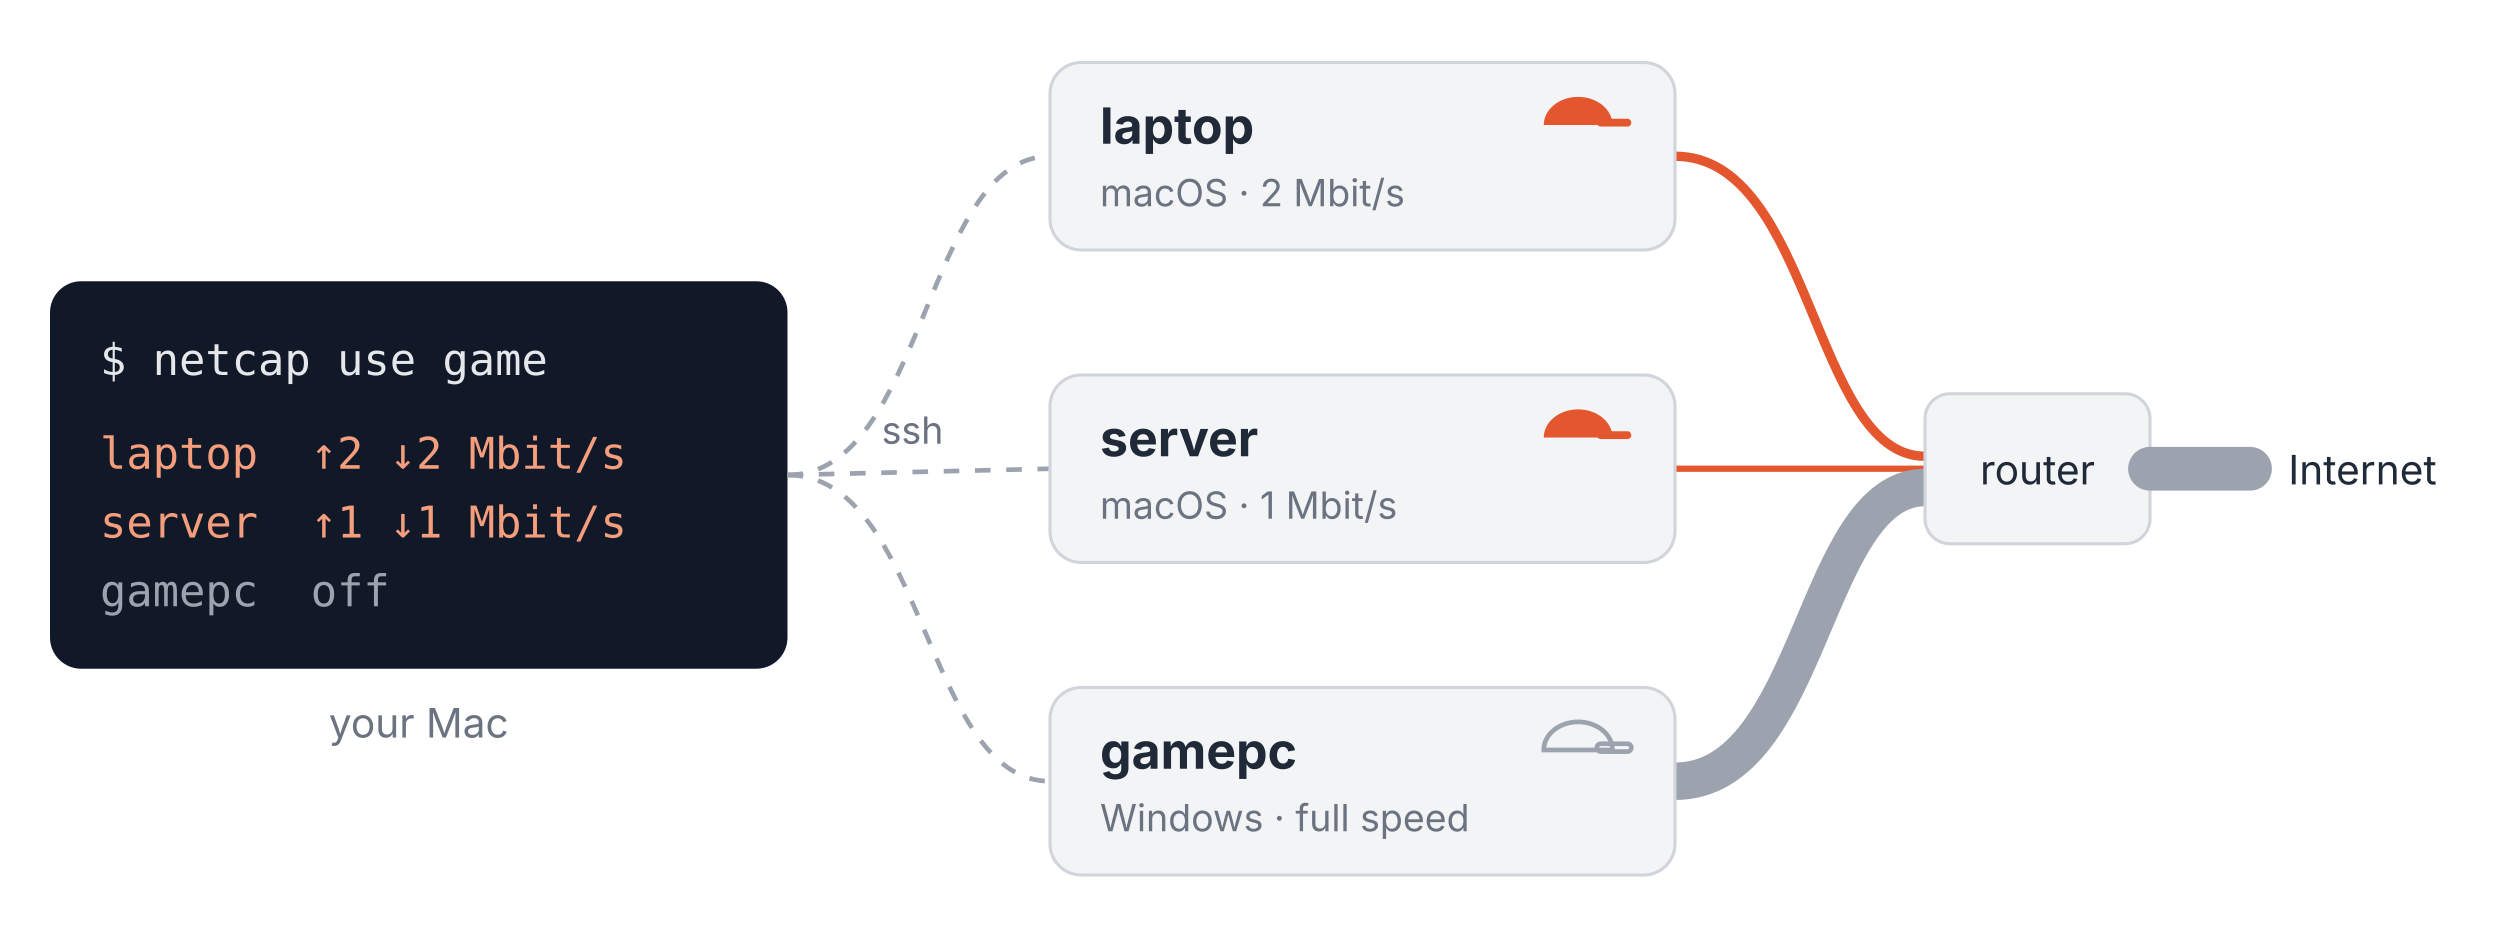
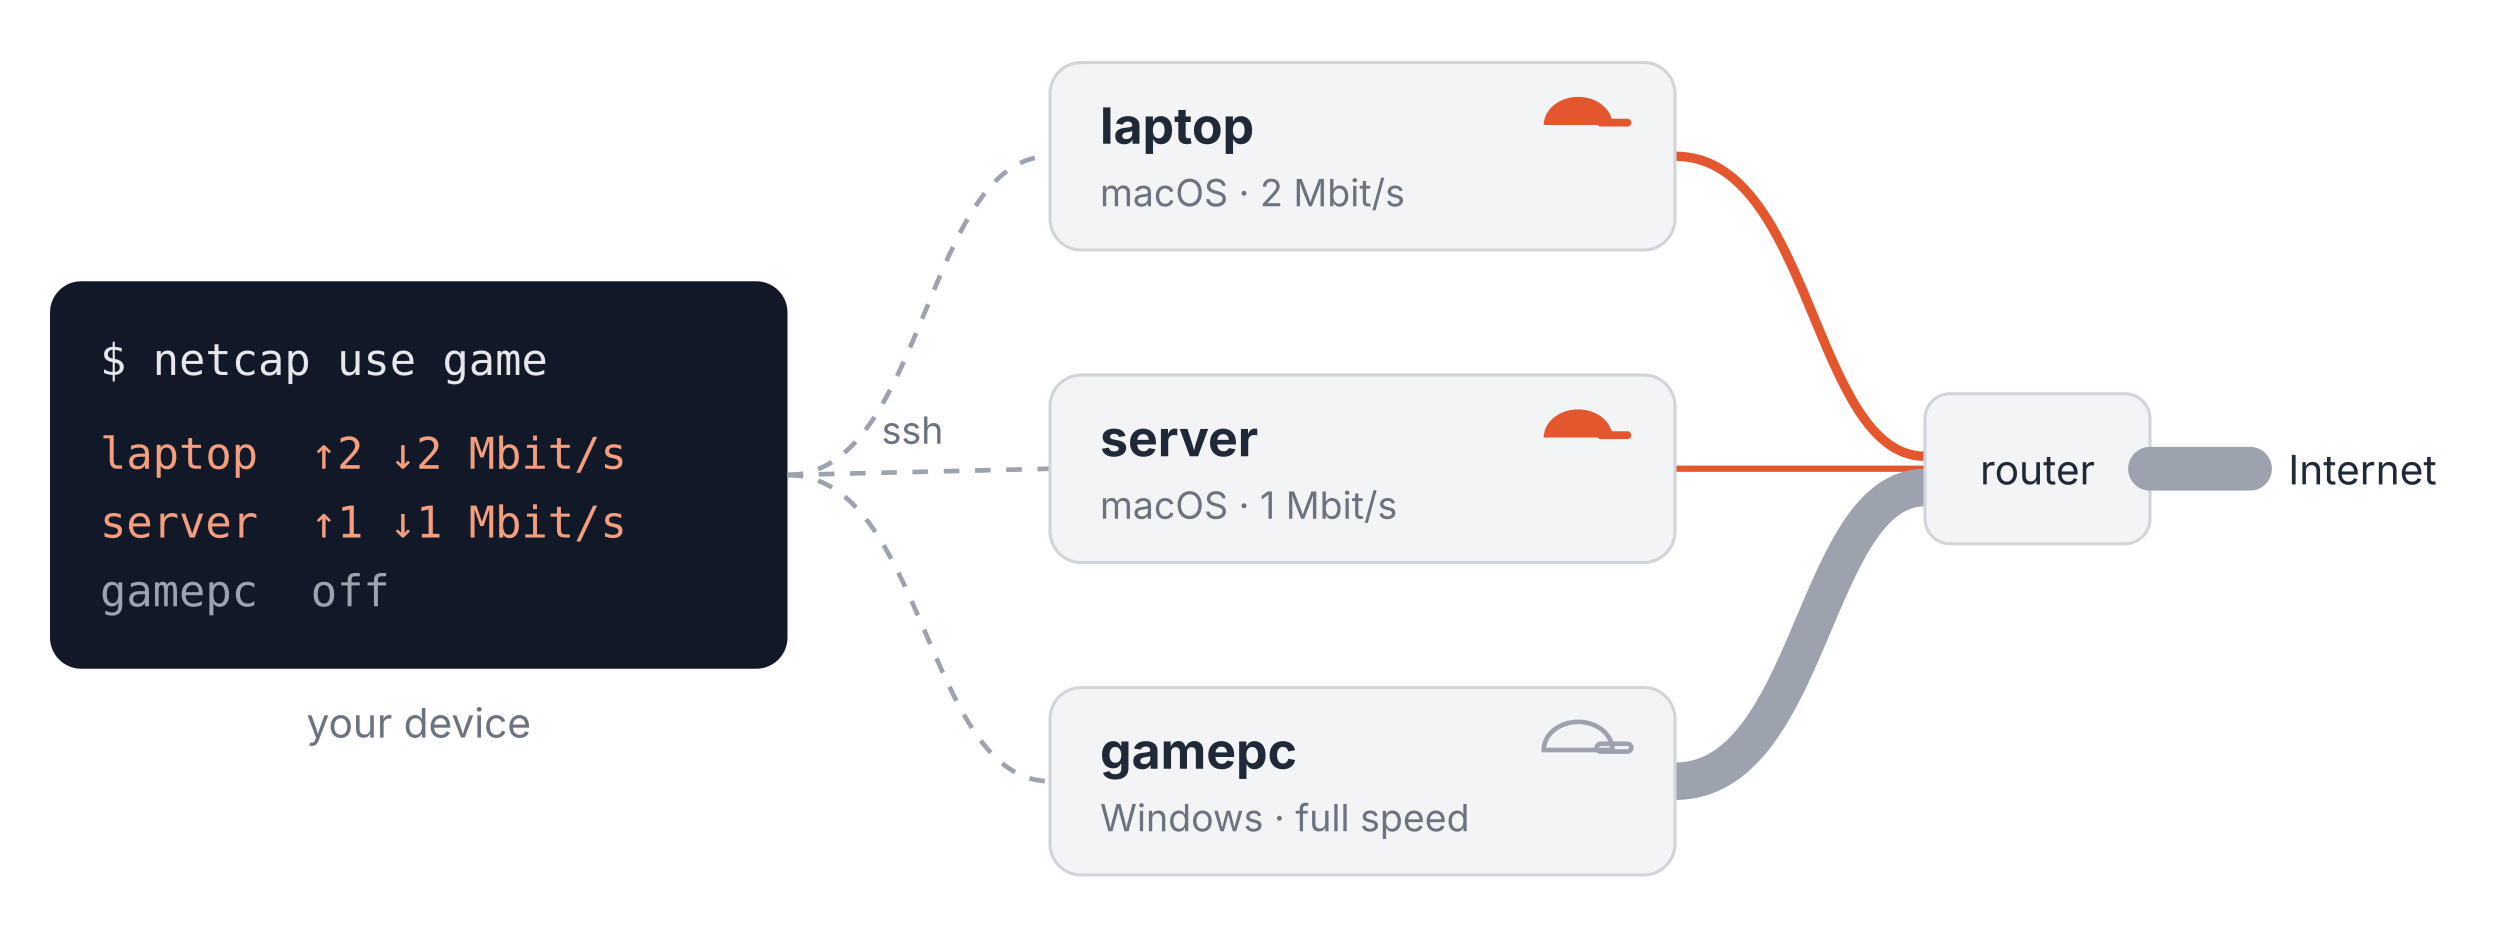
- <svg xmlns="http://www.w3.org/2000/svg" viewBox="0 0 800 300" width="800" height="300" role="img" aria-label="netcap use game: one Mac caps laptop and server over ssh, gamepc keeps the full line">
+ <svg xmlns="http://www.w3.org/2000/svg" viewBox="0 0 800 300" width="800" height="300" role="img" aria-label="netcap use game: one device caps laptop and server over ssh, gamepc keeps the full line">
  <style>
    text { font-family: ui-sans-serif, system-ui, -apple-system, "Segoe UI", sans-serif; }
    .mono { font-family: ui-monospace, SFMono-Regular, Menlo, Consolas, monospace; font-size: 14px; }
    .fg { fill: #1f2937; }
    .muted { fill: #6b7280; }
    .accent { fill: #e4572e; }
    .card { fill: #f3f4f6; stroke: #d1d5db; }
    .term { fill: #111827; }
    .ssh { stroke: #9ca3af; stroke-width: 1.5; stroke-dasharray: 5 5; fill: none; }
    .pipe { stroke: #9ca3af; fill: none; stroke-linecap: round; }
    .capped { stroke: #e4572e; }
    @media (prefers-color-scheme: dark) {
      .fg { fill: #e5e7eb; }
      .muted { fill: #9ca3af; }
      .card { fill: #161b22; stroke: #30363d; }
      .term { fill: #010409; stroke: #30363d; }
    }
  </style>
  <defs>
    <g id="cap">
      <path class="accent" d="M0 10 A11 9 0 0 1 22 10 Z" />
      <rect class="accent" x="17" y="8" width="11" height="2.5" rx="1.2" />
    </g>
    <g id="cap-off" fill="none" stroke="#9ca3af" stroke-width="1.5">
      <path d="M0 10 A11 9 0 0 1 22 10 Z" />
      <rect x="17" y="8" width="11" height="2.5" rx="1.2" />
    </g>
  </defs>
  <rect class="term" x="16" y="90" width="236" height="124" rx="10" />
  <text class="mono" xml:space="preserve" x="32" y="120" fill="#e5e7eb">$ netcap use game</text>
  <text class="mono" xml:space="preserve" x="32" y="150" fill="#f59e7d">laptop  ↑2 ↓2 Mbit/s</text>
  <text class="mono" xml:space="preserve" x="32" y="172" fill="#f59e7d">server  ↑1 ↓1 Mbit/s</text>
  <text class="mono" xml:space="preserve" x="32" y="194" fill="#9ca3af">gamepc  off</text>
-   <text class="muted" x="134" y="236" font-size="13" text-anchor="middle">your Mac</text>
+   <text class="muted" x="134" y="236" font-size="13" text-anchor="middle">your device</text>
  <path class="ssh" d="M252 152 C296 152 296 50 336 50" />
  <path class="ssh" d="M252 152 L336 150" />
  <path class="ssh" d="M252 152 C296 152 296 250 336 250" />
  <text class="muted" x="292" y="142" font-size="12" text-anchor="middle">ssh</text>
  <path class="pipe capped" stroke-width="3" d="M536 50 C580 50 580 146 616 146" />
  <path class="pipe capped" stroke-width="2" d="M536 150 L616 150" />
  <path class="pipe" stroke-width="12" d="M536 250 C580 250 580 156 616 156" />
  <rect class="card" x="336" y="20" width="200" height="60" rx="10" />
  <text class="fg" x="352" y="46" font-size="16" font-weight="700">laptop</text>
  <text class="muted" x="352" y="66" font-size="12">macOS · 2 Mbit/s</text>
  <use href="#cap" x="494" y="30" />
  <rect class="card" x="336" y="120" width="200" height="60" rx="10" />
  <text class="fg" x="352" y="146" font-size="16" font-weight="700">server</text>
  <text class="muted" x="352" y="166" font-size="12">macOS · 1 Mbit/s</text>
  <use href="#cap" x="494" y="130" />
  <rect class="card" x="336" y="220" width="200" height="60" rx="10" />
  <text class="fg" x="352" y="246" font-size="16" font-weight="700">gamepc</text>
  <text class="muted" x="352" y="266" font-size="12">Windows · full speed</text>
  <use href="#cap-off" x="494" y="230" />
  <rect class="card" x="616" y="126" width="72" height="48" rx="8" />
  <text class="fg" x="652" y="155" font-size="13" text-anchor="middle">router</text>
  <path class="pipe" stroke-width="14" d="M688 150 L720 150" />
  <text class="fg" x="756" y="155" font-size="13" text-anchor="middle">Internet</text>
</svg>
